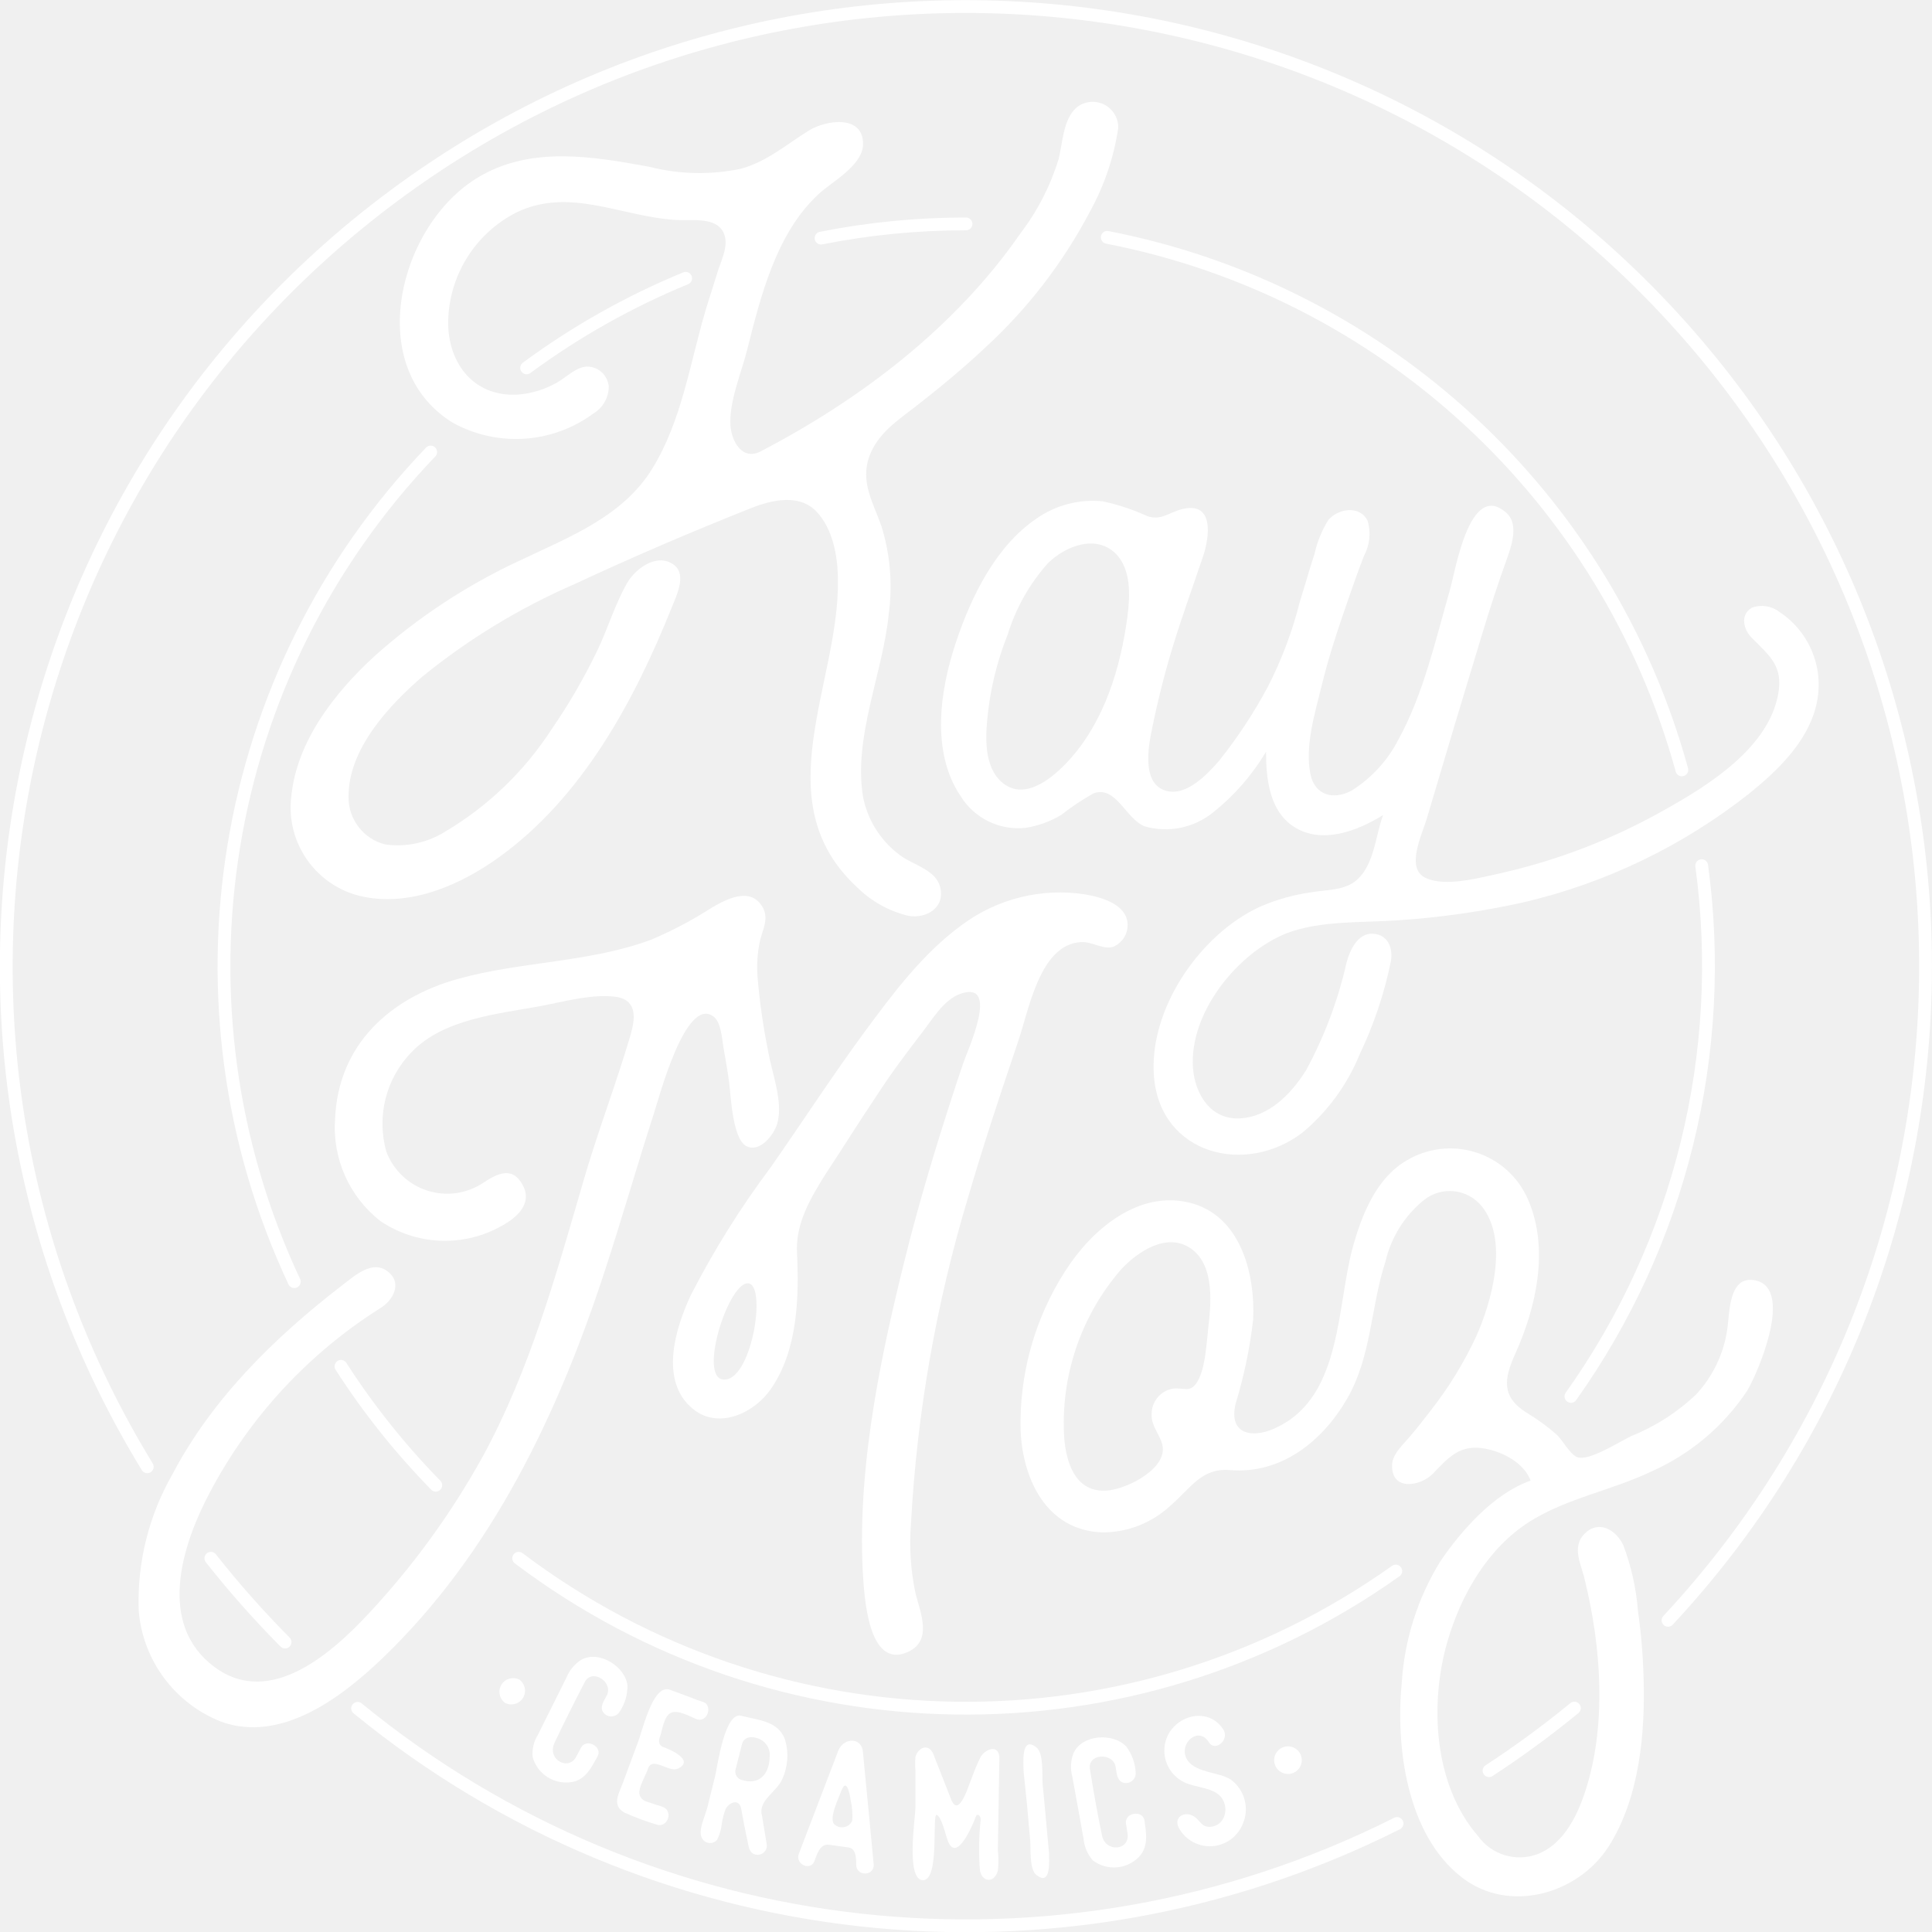
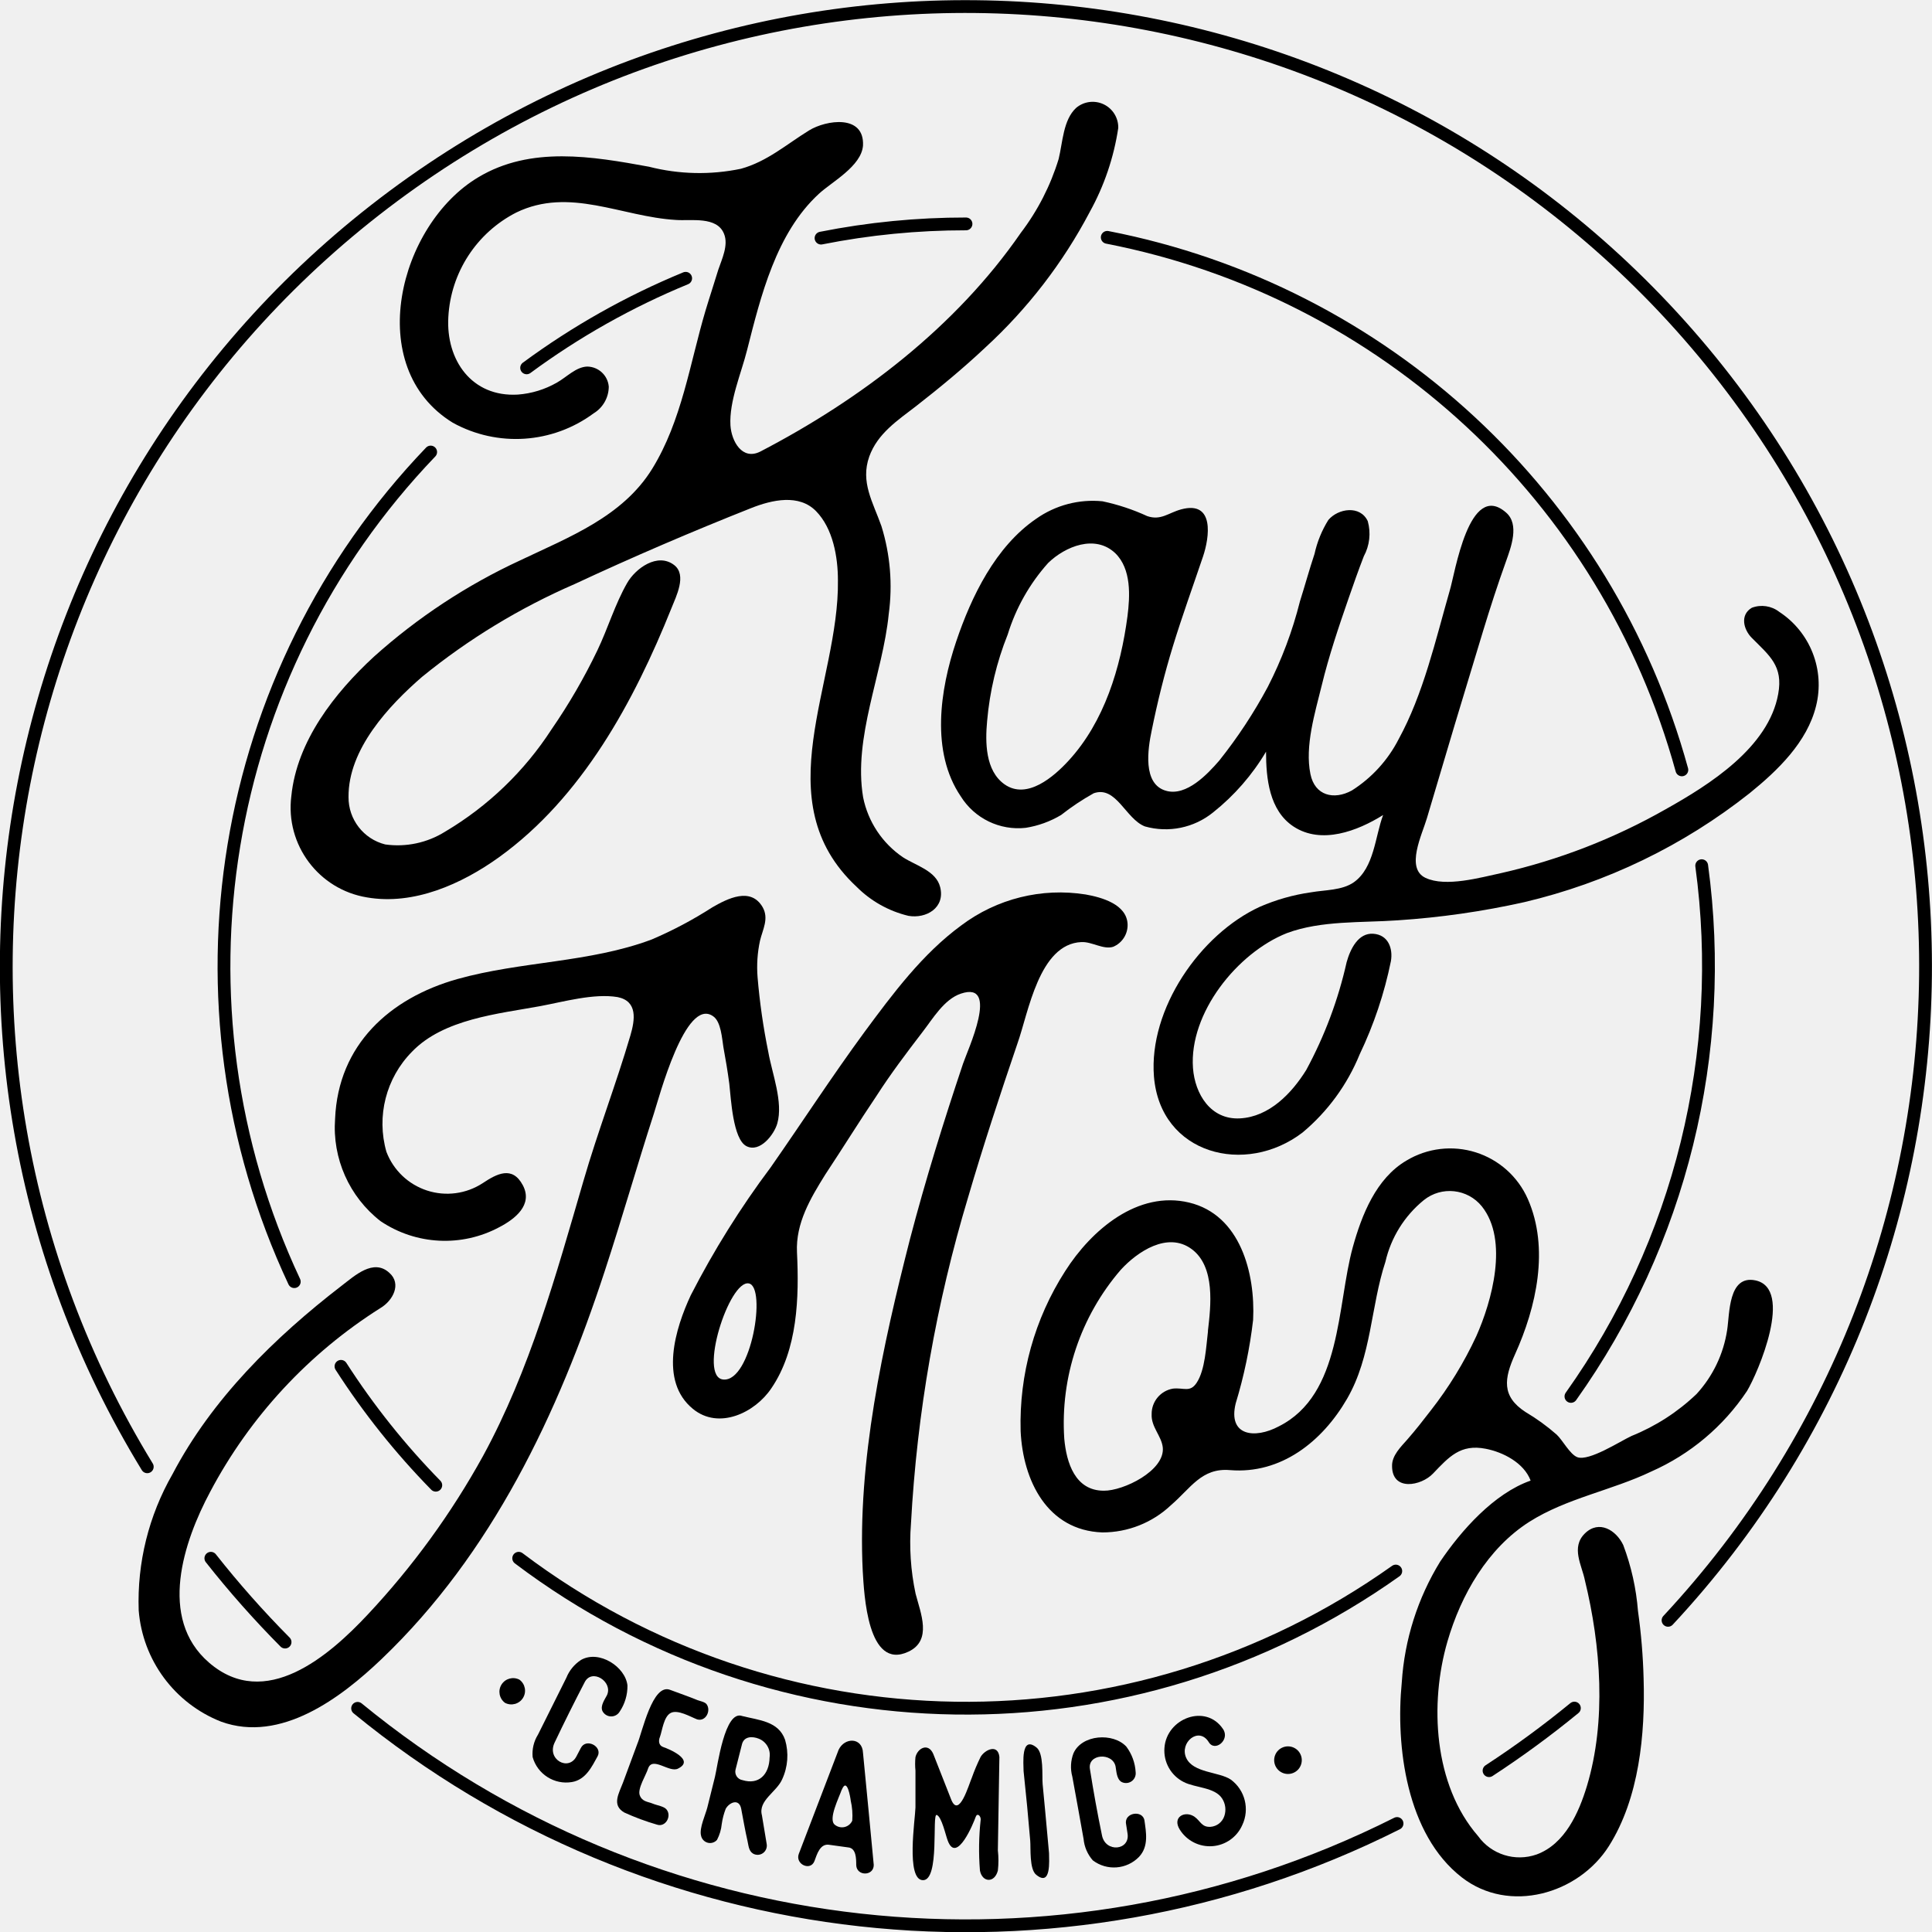
<svg xmlns="http://www.w3.org/2000/svg" viewBox="0 0 151 151">
  <defs>
    <style>
      .cls-1 {
        fill: none;
-         stroke: #fff;
+         stroke: currentColor;
        stroke-linecap: round;
        stroke-linejoin: round;
      }

      .cls-2 {
-         fill: #fff;
+         fill: currentColor;
        stroke: none;
        stroke-linecap: round;
        stroke-linejoin: round;
      }
    </style>
  </defs>
  <g id="Layer_2" data-name="Layer 2">
    <g id="flattened">
      <g id="logo">
        <g id="outer-circle">
          <path class="cls-1" d="M11.51,114.64a75,75,0,1,1,118.86,12" />
          <path class="cls-1" d="M22.28,128.34a76.68,76.68,0,0,1-5.8-6.55" />
          <path class="cls-1" d="M109.19,142.52a75,75,0,0,1-81.24-9" />
          <path class="cls-1" d="M123.05,133.5a76.06,76.06,0,0,1-6.67,4.89" />
        </g>
        <g id="inner-circle">
          <path class="cls-1" d="M133,67.66a58.05,58.05,0,0,1-10.22,41.48" />
          <path class="cls-1" d="M86.54,18.55a58.08,58.08,0,0,1,44.91,41.62" />
          <path class="cls-1" d="M64.17,18.61A57.89,57.89,0,0,1,75.5,17.5" />
          <path class="cls-1" d="M41.16,28.75a58.43,58.43,0,0,1,12.43-7" />
          <path class="cls-1" d="M23,100.17A58.07,58.07,0,0,1,33.66,35.33" />
          <path class="cls-1" d="M34.06,116.08a58.34,58.34,0,0,1-7.41-9.29" />
          <path class="cls-1" d="M109.09,122.79a58,58,0,0,1-68.55-1" />
        </g>
        <g id="ceramics">
          <path class="cls-2" d="M39.47,133.09a1.07,1.07,0,0,1,1.13-1.81A1.07,1.07,0,0,1,39.47,133.09Z" />
          <path class="cls-2" d="M43.36,136.17c-.67,1.34,1.09,2.31,1.7,1.09l.33-.63c.41-.83,1.74-.12,1.31.65s-.91,1.82-2,2a2.72,2.72,0,0,1-3.07-1.95,2.82,2.82,0,0,1,.42-1.76l2.21-4.43a3,3,0,0,1,1.16-1.41c1.41-.79,3.46.54,3.62,2a3.57,3.57,0,0,1-.61,2.05.77.77,0,0,1-1.35-.06c-.17-.41.18-.88.36-1.23.49-1.06-1.19-2.13-1.75-1C44.88,133.05,44.1,134.61,43.36,136.17Z" />
          <path class="cls-2" d="M52.39,132.08c.71.27,1.43.51,2.13.8.19.07.57.14.7.31.38.5-.06,1.4-.74,1.19-.52-.2-1.51-.79-2.06-.5s-.66,1.38-.84,1.87c-.13.31-.1.68.27.8s2.52,1,1.14,1.68c-.68.35-2-1-2.34,0-.14.48-.84,1.56-.65,2.08s.65.5,1,.65.9.21,1.1.47c.41.52-.08,1.4-.75,1.18a18.66,18.66,0,0,1-2.56-.95c-1-.58-.42-1.48-.09-2.36l1.11-3C50.19,135.42,51,131.51,52.39,132.08Z" />
          <path class="cls-2" d="M55.88,138.87c.2-.8.76-5.26,2.13-4.75,1.31.33,2.84.4,3.35,1.86a4.39,4.39,0,0,1-.23,3.09c-.44,1-1.89,1.65-1.58,2.81l.37,2.23a.72.72,0,0,1-1.07.76c-.35-.22-.35-.68-.43-1-.19-.83-.33-1.67-.49-2.5s-.92-.51-1.21,0a5.34,5.34,0,0,0-.31,1.19,3.36,3.36,0,0,1-.37,1.24.72.72,0,0,1-1.25-.34c-.15-.57.36-1.66.49-2.18Zm1.61-.57a.67.67,0,0,0,.54.83c1.27.39,2.09-.43,2.12-1.77a1.36,1.36,0,0,0-.85-1.47c-.48-.19-1.12-.2-1.3.4Z" />
          <path class="cls-2" d="M67.45,137c.28,2.92.57,5.84.84,8.76,0,.89-1.35.89-1.37,0,0-.48,0-1.31-.62-1.37l-1.45-.2c-.76-.15-1,.75-1.2,1.28-.32.79-1.51.23-1.22-.57l3.11-8.13C66,135.77,67.4,135.77,67.45,137Zm-1.66,2.87c-.21.62-1.09,2.33-.54,2.75a.88.88,0,0,0,1.36-.32,5.21,5.21,0,0,0-.12-1.57C66.47,140.53,66.21,138.85,65.79,139.89Z" />
          <path class="cls-2" d="M71.55,141.27l0-2.88a5.35,5.35,0,0,1,0-1.06c.17-.71,1-1.14,1.39-.25l1.42,3.61c.61,1.42,1.36-1.21,1.6-1.76a15.22,15.22,0,0,1,.68-1.61c.32-.56,1.36-1.06,1.47,0l-.12,7.3a6.94,6.94,0,0,1,0,1.58c-.26,1-1.22.93-1.4,0a20.91,20.91,0,0,1,.06-4c0-.29-.28-.54-.4-.18s-1.48,3.74-2.18,1.83c-.15-.37-.47-1.87-.86-2s.26,5.13-1.08,5.1S71.53,142.16,71.55,141.27Z" />
          <path class="cls-2" d="M80.28,141.18,80,138.42c0-.54-.23-2.82,1-1.85.6.46.43,2.22.49,2.88s.12,1.32.19,2c.1,1.13.21,2.26.31,3.39,0,.56.18,2.65-1,1.69-.55-.43-.42-2.09-.47-2.66Z" />
          <path class="cls-2" d="M86.12,143.41c.25,1.43,2.25,1.23,2-.14l-.11-.71c-.17-.9,1.32-1.13,1.44-.26s.35,2-.42,2.82a2.73,2.73,0,0,1-3.62.28,2.94,2.94,0,0,1-.72-1.67c-.29-1.62-.58-3.25-.88-4.87a2.94,2.94,0,0,1,.09-1.83c.65-1.47,3.1-1.63,4.13-.52a3.67,3.67,0,0,1,.73,2,.76.76,0,0,1-1.11.76c-.38-.23-.39-.82-.46-1.21-.23-1.12-2.23-1-2,.23C85.46,140,85.77,141.72,86.12,143.41Z" />
          <path class="cls-2" d="M95.59,135.14c.57.84-.65,1.84-1.13,1-.78-1.22-2.29.06-1.75,1.25s2.58,1.08,3.49,1.7a2.88,2.88,0,0,1,.89,3.56,2.77,2.77,0,0,1-4.88.35c-.63-1,.43-1.52,1.16-1,.46.33.55.82,1.24.78a1.23,1.23,0,0,0,1.08-.84,1.59,1.59,0,0,0-.17-1.37c-.57-.89-2.1-.83-3-1.29a2.75,2.75,0,0,1-1.51-2.67C91.17,134.3,94.24,133.12,95.59,135.14Z" />
          <path class="cls-2" d="M101.07,138.57a1.07,1.07,0,0,1-.81-2A1.07,1.07,0,0,1,101.07,138.57Z" />
        </g>
        <g id="Moz">
          <path class="cls-2" d="M62.29,97.88c.17,3.51.06,7.6-2,10.62-1.28,1.92-4.12,3.28-6.14,1.61-2.65-2.17-1.36-6.31-.16-8.88a69.78,69.78,0,0,1,6.25-10c2.45-3.51,4.78-7.1,7.31-10.55,2.22-3,4.54-6.13,7.59-8.36a12.82,12.82,0,0,1,9.71-2.41c1.24.22,3.22.76,3.28,2.33A1.84,1.84,0,0,1,87,74c-.77.24-1.66-.41-2.48-.37-3.32.14-4.14,5.53-5,7.93-1.36,4-2.68,8-3.85,12a108.92,108.92,0,0,0-4.47,25.51,19.08,19.08,0,0,0,.36,5.49c.39,1.51,1.32,3.65-.56,4.53-3.21,1.51-3.46-4.53-3.57-6.29C67,114.17,69,105.15,71.12,96.85c1.21-4.62,2.63-9.19,4.15-13.72.33-1,2.92-6.51-.17-5.47-1.32.44-2.22,2-3,3-1.24,1.62-2.47,3.24-3.6,5-1.35,2-2.64,4.09-4,6.14C63.35,93.65,62.18,95.6,62.29,97.88Zm-5.76,9.94c2.19.2,3.4-7.23,2-7.51C57,100,54.54,107.64,56.53,107.82Z" />
          <path class="cls-2" d="M137.19,100.07c-2.12-.43-2,2.61-2.2,3.88a9.49,9.49,0,0,1-2.39,5,16,16,0,0,1-5.08,3.28c-.89.41-3.32,2-4.24,1.66-.58-.22-1.16-1.35-1.62-1.77a16.17,16.17,0,0,0-2.43-1.76c-1.89-1.23-1.67-2.62-.82-4.51,1.67-3.69,2.7-8.28,1-12.14a6.63,6.63,0,0,0-9.49-3c-2.37,1.39-3.49,4.25-4.19,6.77-1.25,4.54-.84,11.52-5.78,14-1.87,1-4,.76-3.37-1.8a36.84,36.84,0,0,0,1.36-6.52c.18-3.65-1-8.21-5-9.17s-7.62,2.11-9.69,5.36a22,22,0,0,0-3.48,12.5c.18,3.87,2.08,7.76,6.38,7.92a7.79,7.79,0,0,0,5.38-2.14c1.54-1.32,2.38-2.92,4.6-2.73,4,.33,7.22-2.24,9.15-5.57s1.84-7.19,3-10.71a8.73,8.73,0,0,1,3-4.82,3.23,3.23,0,0,1,4.54.49c2.11,2.65.78,7.42-.44,10.15a29.76,29.76,0,0,1-3.54,5.78c-.6.78-1.2,1.55-1.85,2.29-.5.57-1.21,1.25-1.19,2.07,0,2,2.28,1.56,3.2.59,1.26-1.32,2.15-2.32,4.11-1.94,1.36.26,3,1.1,3.52,2.49-2.86,1-5.42,3.89-7.07,6.33a20.53,20.53,0,0,0-3,9.43c-.49,5,.36,11.89,4.69,15.25,3.71,2.88,9.13,1.3,11.5-2.45s2.84-8.75,2.71-13.09a46.41,46.41,0,0,0-.44-5.28,18.78,18.78,0,0,0-1.15-5.15c-.55-1.16-1.89-2-3-.91s-.23,2.5,0,3.66c1.25,5.12,1.69,11,.16,16.08-.63,2.08-1.72,4.54-3.93,5.35a4,4,0,0,1-4.58-1.44c-3.48-4-3.8-10.37-2.39-15.21,1.06-3.65,3.14-7.27,6.4-9.35,2.92-1.85,6.44-2.45,9.53-3.93a17.48,17.48,0,0,0,7.48-6.29C137.4,107.29,140.23,100.7,137.19,100.07Zm-42.78,4c-.14,1.17-.22,3-.88,4-.52.79-1,.37-1.85.46a2,2,0,0,0-1.67,2c-.05,1,.77,1.69.87,2.6.18,1.82-3.09,3.4-4.61,3.38-2.24,0-2.92-2.18-3.09-4.07A18.35,18.35,0,0,1,87.6,99.24c1.29-1.41,3.65-3,5.53-1.62S94.63,102.11,94.41,104Z" />
          <path class="cls-2" d="M29.74,102.23a38,38,0,0,0-13.31,14.36c-2.07,3.87-4.11,9.88-.1,13.35,4.4,3.81,9.39-.52,12.42-3.76a61.67,61.67,0,0,0,9-12.38c3.67-6.73,5.72-14.19,7.85-21.5,1.11-3.83,2.55-7.56,3.67-11.37.36-1.23.58-2.68-1-3-1.86-.31-4.23.37-6.07.71-3.27.6-7.54,1-10,3.56a8,8,0,0,0-2,7.82,5.08,5.08,0,0,0,7.53,2.45c1.1-.73,2.31-1.38,3.13.16s-.62,2.65-1.83,3.28a9,9,0,0,1-9.29-.47,9.27,9.27,0,0,1-3.55-8c.24-5.78,4.27-9.43,9.56-10.92,5-1.4,10.32-1.27,15.18-3.09a31.75,31.75,0,0,0,4.75-2.52c1.17-.67,3-1.62,3.93,0,.5.89,0,1.73-.21,2.61a9.79,9.79,0,0,0-.19,2.86,50.24,50.24,0,0,0,.84,5.85c.29,1.66,1.18,3.91.7,5.58-.24.85-1.35,2.31-2.41,1.77S57.13,85.84,57,84.7c-.13-1-.29-1.91-.46-2.85-.11-.66-.18-2-.8-2.42-2.17-1.55-4.24,6.41-4.64,7.62-1.32,4.08-2.49,8.2-3.83,12.28-3.64,11.14-8.82,22.1-17.44,30.33-3.19,3.05-7.89,6.59-12.55,4.9a10.21,10.21,0,0,1-6.44-8.7,20,20,0,0,1,2.64-10.64c3.09-5.89,8-10.71,13.22-14.73,1-.76,2.49-2.17,3.74-1C31.4,100.35,30.71,101.65,29.74,102.23Z" />
        </g>
        <g id="Kay">
          <path class="cls-2" d="M59.41,35.3c7.87-4.09,15.3-9.75,20.38-17.11a18.4,18.4,0,0,0,2.95-5.76c.32-1.3.35-3.06,1.37-4A2,2,0,0,1,87.4,10a19.52,19.52,0,0,1-2.23,6.57A39.09,39.09,0,0,1,77,27.17c-1.72,1.62-3.55,3.13-5.41,4.58-1.44,1.11-3,2.13-3.65,3.93-.71,2,.29,3.57.95,5.44A15.92,15.92,0,0,1,69.46,48c-.46,4.65-2.79,9.62-2,14.32A7.43,7.43,0,0,0,70.57,67c1,.65,2.59,1.05,2.91,2.33.41,1.62-1.09,2.49-2.48,2.25a8.53,8.53,0,0,1-4.06-2.28c-7.19-6.7-1.34-15.89-1.45-23.94,0-1.82-.38-4.05-1.71-5.41s-3.43-.89-5.07-.24c-4.64,1.84-9.28,3.83-13.8,5.94A51.1,51.1,0,0,0,33,52.89c-2.62,2.27-5.79,5.67-5.76,9.4A3.79,3.79,0,0,0,30.11,66,7,7,0,0,0,34.79,65a25.24,25.24,0,0,0,8.32-8,45.65,45.65,0,0,0,3.58-6.17c.82-1.71,1.38-3.62,2.33-5.27.64-1.12,2.37-2.41,3.68-1.39,1,.78.14,2.45-.22,3.36C49.56,54.81,45.5,62.32,39,67c-2.91,2.09-6.65,3.77-10.31,3.14a7.12,7.12,0,0,1-5.92-7.92c.43-4.3,3.39-8.07,6.46-10.9a46.08,46.08,0,0,1,11.44-7.53c3.82-1.82,8-3.41,10.31-7.16s2.94-8.24,4.16-12.35c.32-1.07.68-2.14,1-3.2.28-.83.81-1.92.45-2.8-.55-1.4-2.59-1-3.77-1.09-4.25-.25-8.3-2.6-12.47-.58a9.76,9.76,0,0,0-5.31,8.18c-.19,3.34,1.82,6.26,5.43,6.05a7.19,7.19,0,0,0,3.06-.94c.74-.41,1.48-1.22,2.36-1.25a1.71,1.71,0,0,1,1.69,1.57,2.46,2.46,0,0,1-1.19,2.09,10.21,10.21,0,0,1-11,.73c-7.06-4.34-4.22-15.49,2-19.19,4.09-2.45,8.9-1.63,13.33-.82a15.89,15.89,0,0,0,7.19.16c2.06-.57,3.56-1.91,5.33-3,1.32-.81,4.33-1.28,4.21,1.19C67.32,13,65,14.22,64,15.15c-3.34,3.07-4.54,8-5.61,12.21-.45,1.8-1.41,4-1.3,5.89C57.17,34.48,58,36,59.41,35.3Z" />
          <path class="cls-2" d="M139.06,47.82a2.22,2.22,0,0,0-2.14-.32c-.95.56-.65,1.71,0,2.36,1.39,1.4,2.46,2.19,2.06,4.38-.75,4.18-5.37,7.09-8.78,9a47.07,47.07,0,0,1-12.88,5c-1.6.34-4.33,1.12-5.91.37s-.26-3.39.11-4.65q2.16-7.32,4.39-14.63c.56-1.84,1.15-3.66,1.8-5.47.38-1.07,1.07-2.88,0-3.8-2.9-2.54-4,4.81-4.4,6.09-1.11,3.87-2.06,8.09-4,11.63a10.29,10.29,0,0,1-3.65,4c-1.4.77-2.9.41-3.24-1.28-.45-2.18.36-4.8.88-6.92.56-2.31,1.32-4.56,2.1-6.81.38-1.1.77-2.2,1.19-3.29a3.68,3.68,0,0,0,.31-2.75c-.59-1.26-2.31-1-3.08-.09a8.41,8.41,0,0,0-1.08,2.65c-.41,1.23-.75,2.48-1.14,3.71a31.42,31.42,0,0,1-2.51,6.68,38.07,38.07,0,0,1-3.8,5.77c-.91,1.05-2.55,2.8-4.14,2.36-1.88-.51-1.43-3.31-1.14-4.7.45-2.23,1-4.45,1.67-6.63.72-2.35,1.56-4.66,2.35-7,.49-1.46.93-4.38-1.71-3.67-1,.27-1.58.89-2.65.53a16.52,16.52,0,0,0-3.5-1.16,7.67,7.67,0,0,0-5.19,1.37c-3.17,2.17-5.06,6.06-6.25,9.6-1.26,3.74-2,8.61.36,12.09a5.29,5.29,0,0,0,5.08,2.46,7.76,7.76,0,0,0,2.76-1A19.38,19.38,0,0,1,85.48,62c1.76-.62,2.49,2,4,2.59a5.91,5.91,0,0,0,5.34-1.1,17.39,17.39,0,0,0,4.13-4.74c0,2.08.25,4.6,2.15,5.85,2.18,1.43,5,.35,7-.9-.63,1.68-.69,4.11-2.28,5.25-.92.65-2.27.6-3.35.79a15.48,15.48,0,0,0-4,1.13c-4.68,2.15-8.7,8-8.28,13.27.5,6.09,7.16,7.79,11.62,4.37a15.67,15.67,0,0,0,4.46-6.11,31.35,31.35,0,0,0,2.44-7.28c.17-1-.21-2.06-1.38-2.14s-1.79,1.18-2.08,2.22a32.71,32.71,0,0,1-3.16,8.43c-1.13,1.82-2.89,3.66-5.18,3.78s-3.52-1.9-3.67-3.94c-.31-4.29,3.46-9,7.34-10.54,2.68-1,5.83-.8,8.65-1a64.69,64.69,0,0,0,9.9-1.42A45,45,0,0,0,136.74,62c2.2-1.78,4.51-4,5.2-6.83A6.81,6.81,0,0,0,139.06,47.82Zm-50.94.35c-.53,4-1.8,8.24-4.61,11.29-1.13,1.23-3.24,3.08-5,1.84C77,60.23,77,58,77.15,56.36a23.72,23.72,0,0,1,1.61-6.77A15,15,0,0,1,81.92,44c1.34-1.3,3.67-2.25,5.24-.77C88.44,44.47,88.32,46.59,88.12,48.17Z" />
        </g>
      </g>
    </g>
  </g>
</svg>
